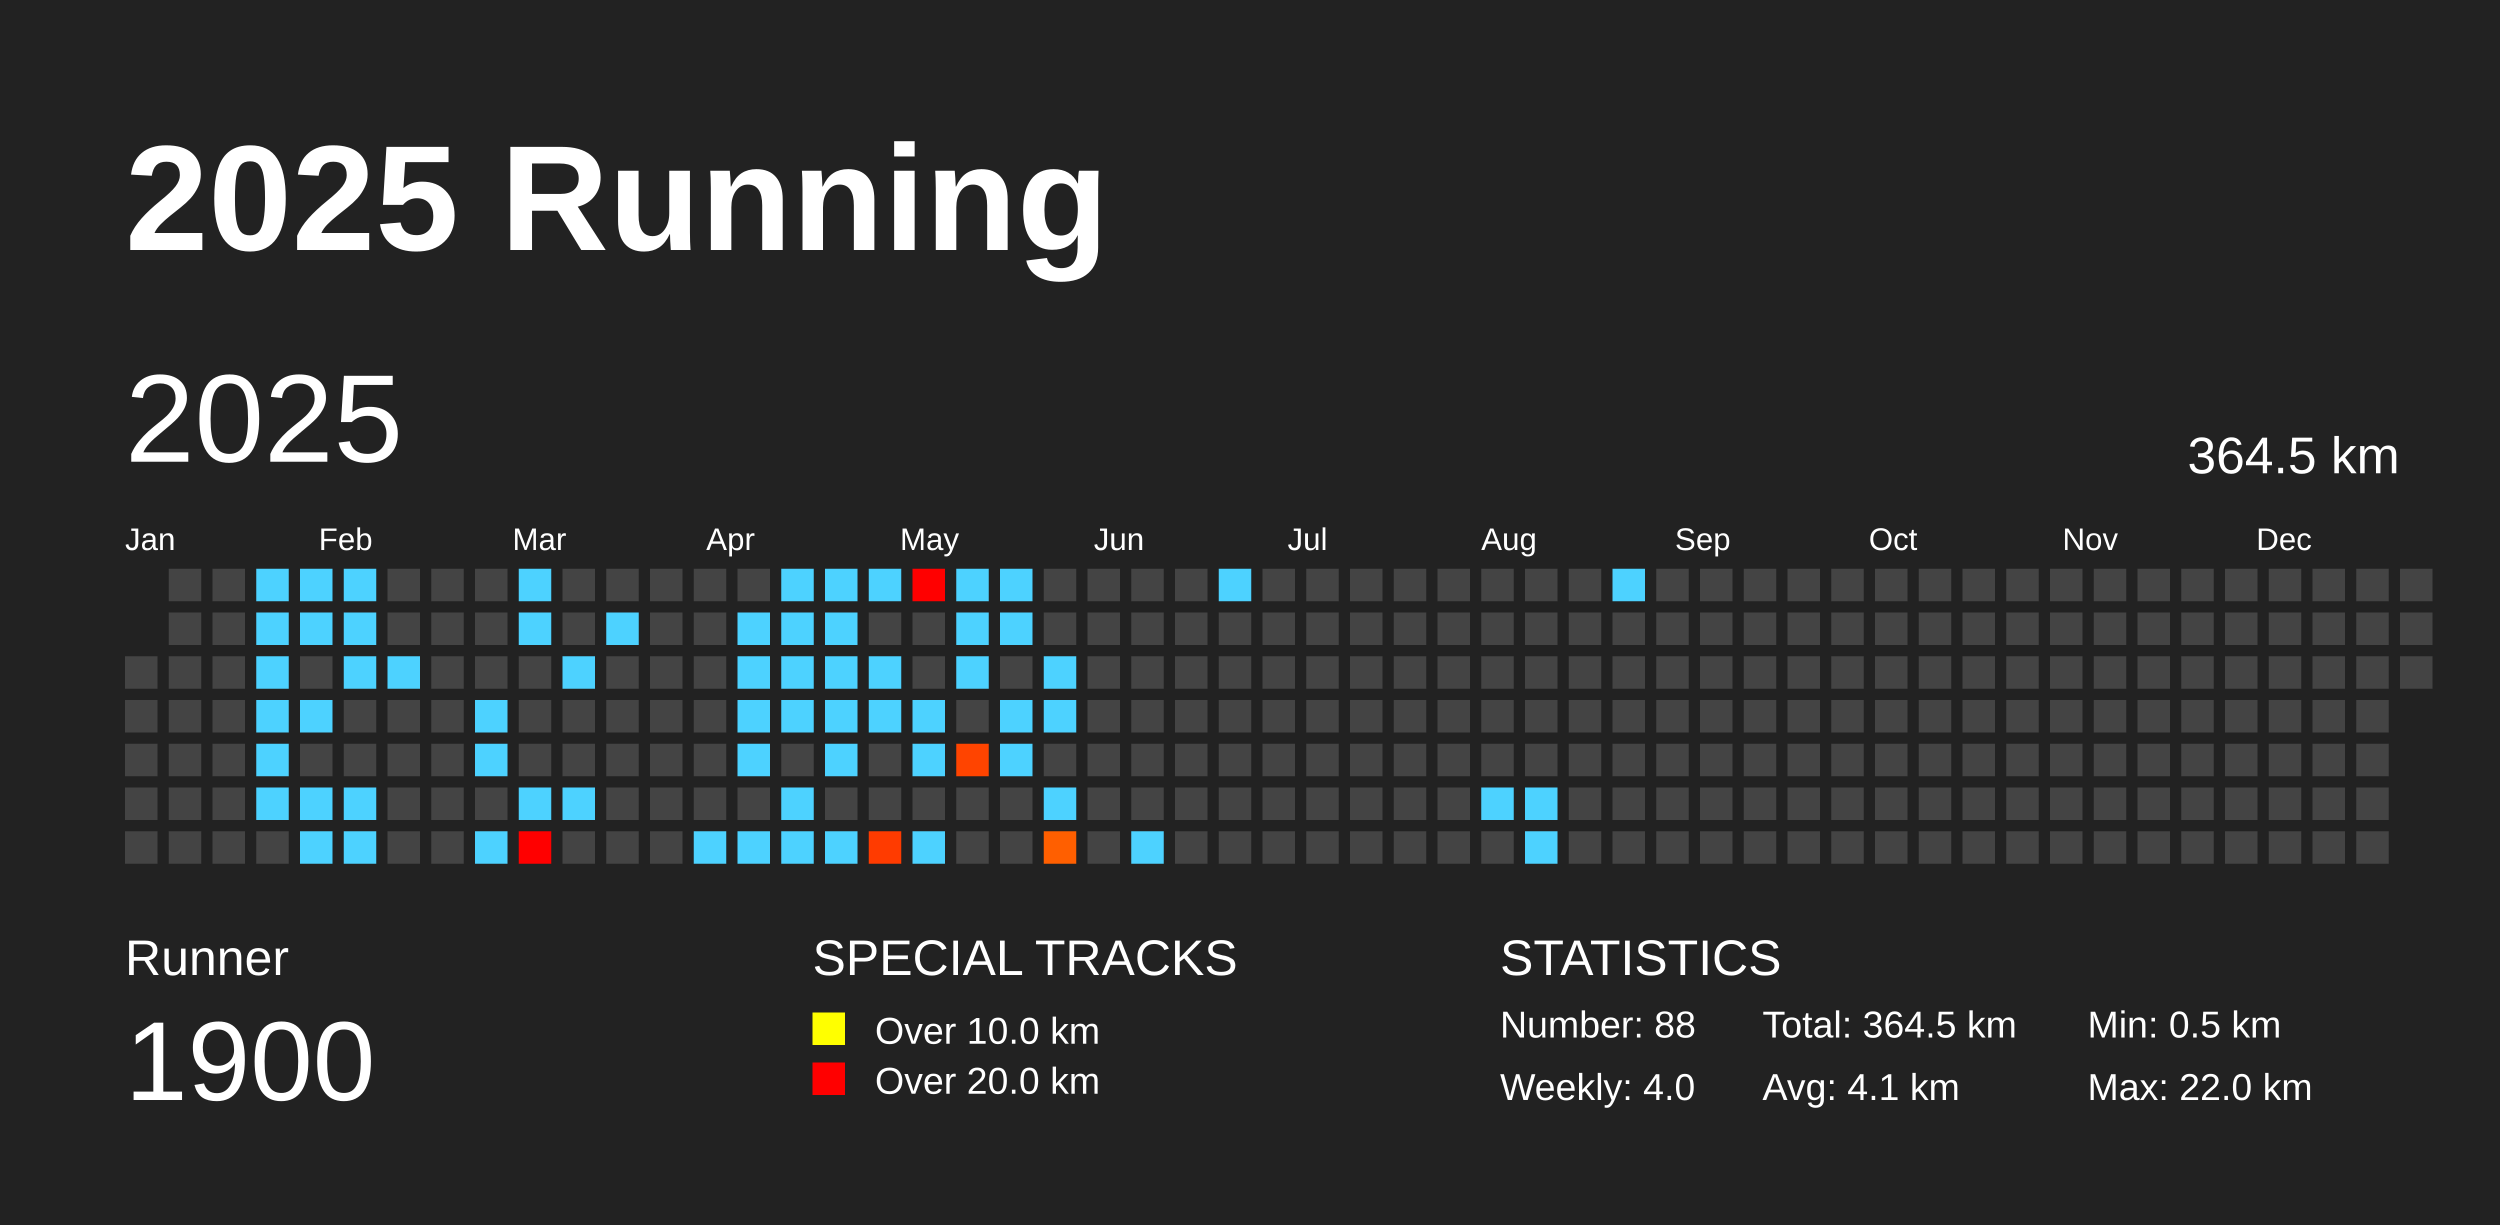
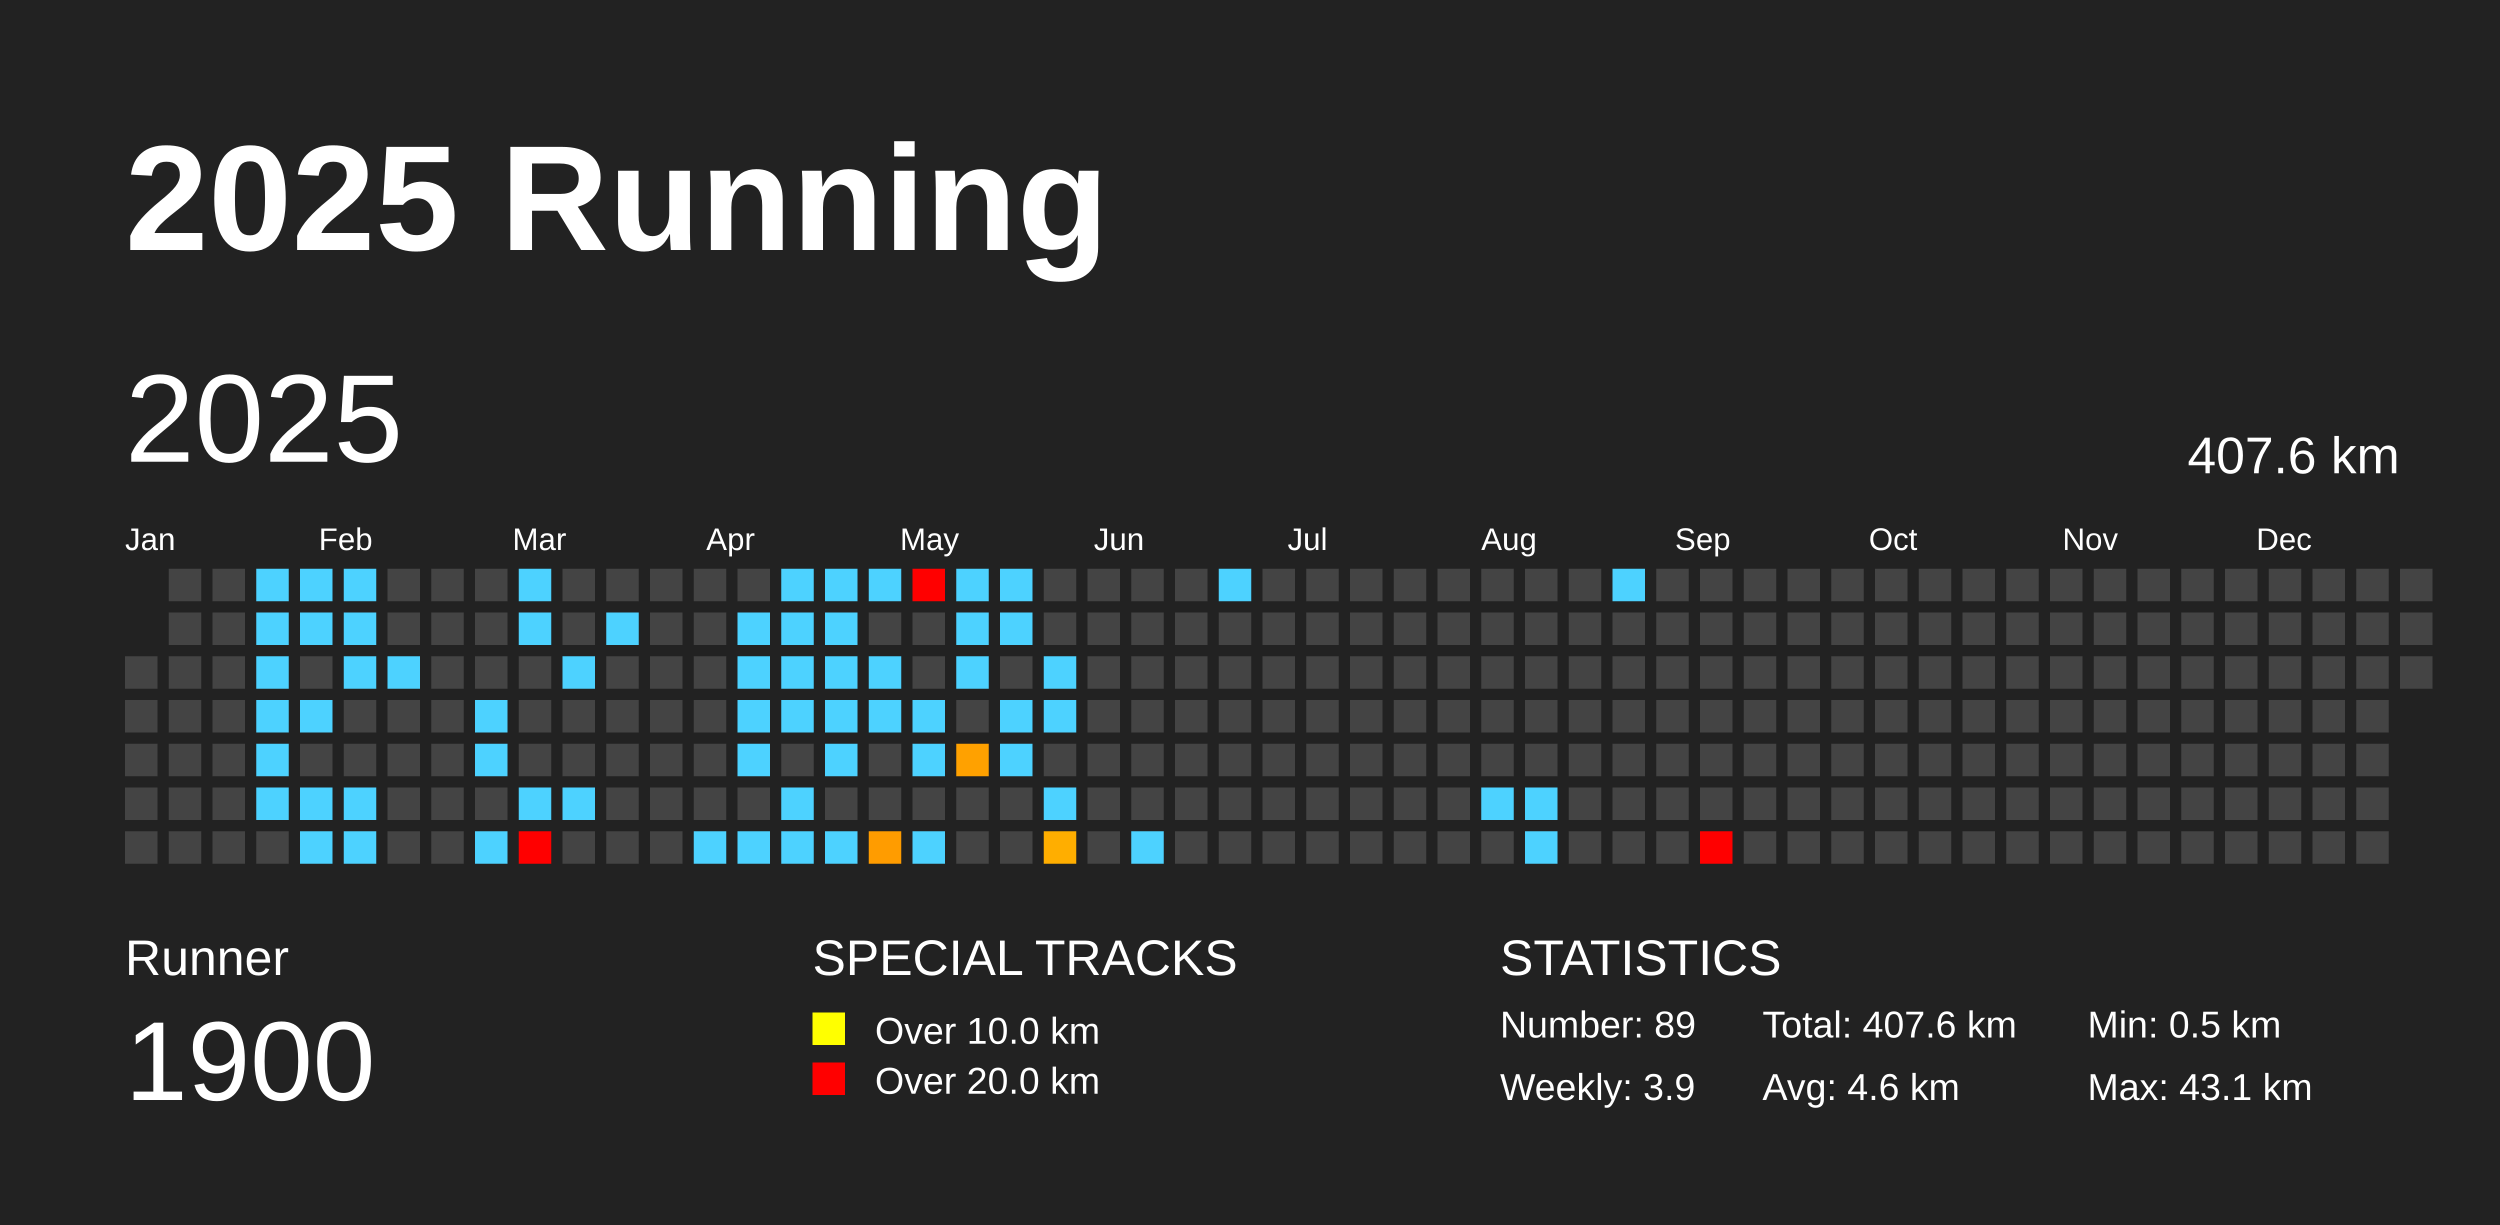
<svg xmlns="http://www.w3.org/2000/svg" baseProfile="full" height="98mm" version="1.1" viewBox="0,0,200,98" width="200mm">
  <defs />
  <rect fill="#222222" height="98" width="200" x="0" y="0" />
  <text fill="#FFFFFF" style="font-size:12px; font-family:Arial; font-weight:bold;" x="10" y="20">2025 Running</text>
  <text fill="#FFFFFF" style="font-size:4px; font-family:Arial" x="10" y="78">Runner</text>
  <text fill="#FFFFFF" style="font-size:9px; font-family:Arial" x="10" y="88">1900</text>
  <text fill="#FFFFFF" style="font-size:4px; font-family:Arial" x="65" y="78">SPECIAL TRACKS</text>
  <rect fill="yellow" height="2.6" width="2.6" x="65" y="81" />
  <text fill="#FFFFFF" style="font-size:3px; font-family:Arial" x="70" y="83.5">Over 10.0 km</text>
  <rect fill="red" height="2.6" width="2.6" x="65" y="85" />
  <text fill="#FFFFFF" style="font-size:3px; font-family:Arial" x="70" y="87.5">Over 20.0 km</text>
  <text fill="#FFFFFF" style="font-size:4px; font-family:Arial" x="120" y="78">STATISTICS</text>
-   <text fill="#FFFFFF" style="font-size:3px; font-family:Arial" x="120" y="83">Number: 88</text>
-   <text fill="#FFFFFF" style="font-size:3px; font-family:Arial" x="120" y="88">Weekly: 4.0</text>
-   <text fill="#FFFFFF" style="font-size:3px; font-family:Arial" x="141" y="83">Total: 364.5 km</text>
-   <text fill="#FFFFFF" style="font-size:3px; font-family:Arial" x="141" y="88">Avg: 4.1 km</text>
+   <text fill="#FFFFFF" style="font-size:3px; font-family:Arial" x="120" y="83">Number: 89</text>
+   <text fill="#FFFFFF" style="font-size:3px; font-family:Arial" x="120" y="88">Weekly: 3.9</text>
+   <text fill="#FFFFFF" style="font-size:3px; font-family:Arial" x="141" y="83">Total: 407.6 km</text>
+   <text fill="#FFFFFF" style="font-size:3px; font-family:Arial" x="141" y="88">Avg: 4.6 km</text>
  <text fill="#FFFFFF" style="font-size:3px; font-family:Arial" x="167" y="83">Min: 0.5 km</text>
-   <text fill="#FFFFFF" style="font-size:3px; font-family:Arial" x="167" y="88">Max: 22.0 km</text>
+   <text fill="#FFFFFF" style="font-size:3px; font-family:Arial" x="167" y="88">Max: 43.1 km</text>
  <text dominant-baseline="hanging" fill="#FFFFFF" style="font-size:10.0px; font-family:Arial;" x="10" y="30">2025</text>
-   <text dominant-baseline="hanging" fill="#FFFFFF" style="font-size:4.125px; font-family:Arial;" x="175" y="35">364.5 km</text>
+   <text dominant-baseline="hanging" fill="#FFFFFF" style="font-size:4.125px; font-family:Arial;" x="175" y="35">407.6 km</text>
  <text fill="#FFFFFF" style="font-size:2.5px; font-family:Arial" x="10.0" y="44">Jan</text>
  <text fill="#FFFFFF" style="font-size:2.5px; font-family:Arial" x="25.5" y="44">Feb</text>
  <text fill="#FFFFFF" style="font-size:2.5px; font-family:Arial" x="41.0" y="44">Mar</text>
  <text fill="#FFFFFF" style="font-size:2.5px; font-family:Arial" x="56.5" y="44">Apr</text>
  <text fill="#FFFFFF" style="font-size:2.5px; font-family:Arial" x="72.0" y="44">May</text>
  <text fill="#FFFFFF" style="font-size:2.5px; font-family:Arial" x="87.5" y="44">Jun</text>
  <text fill="#FFFFFF" style="font-size:2.5px; font-family:Arial" x="103.0" y="44">Jul</text>
  <text fill="#FFFFFF" style="font-size:2.5px; font-family:Arial" x="118.5" y="44">Aug</text>
  <text fill="#FFFFFF" style="font-size:2.5px; font-family:Arial" x="134.0" y="44">Sep</text>
  <text fill="#FFFFFF" style="font-size:2.5px; font-family:Arial" x="149.5" y="44">Oct</text>
  <text fill="#FFFFFF" style="font-size:2.5px; font-family:Arial" x="165.0" y="44">Nov</text>
  <text fill="#FFFFFF" style="font-size:2.5px; font-family:Arial" x="180.5" y="44">Dec</text>
  <rect fill="#444444" height="2.6" width="2.6" x="10.0" y="52.5" />
  <rect fill="#444444" height="2.6" width="2.6" x="10.0" y="56.0" />
  <rect fill="#444444" height="2.6" width="2.6" x="10.0" y="59.5" />
  <rect fill="#444444" height="2.6" width="2.6" x="10.0" y="63.0" />
  <rect fill="#444444" height="2.6" width="2.6" x="10.0" y="66.5" />
  <rect fill="#444444" height="2.6" width="2.6" x="13.5" y="45.5" />
  <rect fill="#444444" height="2.6" width="2.6" x="13.5" y="49.0" />
  <rect fill="#444444" height="2.6" width="2.6" x="13.5" y="52.5" />
  <rect fill="#444444" height="2.6" width="2.6" x="13.5" y="56.0" />
  <rect fill="#444444" height="2.6" width="2.6" x="13.5" y="59.5" />
  <rect fill="#444444" height="2.6" width="2.6" x="13.5" y="63.0" />
  <rect fill="#444444" height="2.6" width="2.6" x="13.5" y="66.5" />
  <rect fill="#444444" height="2.6" width="2.6" x="17.0" y="45.5" />
  <rect fill="#444444" height="2.6" width="2.6" x="17.0" y="49.0" />
  <rect fill="#444444" height="2.6" width="2.6" x="17.0" y="52.5" />
  <rect fill="#444444" height="2.6" width="2.6" x="17.0" y="56.0" />
  <rect fill="#444444" height="2.6" width="2.6" x="17.0" y="59.5" />
  <rect fill="#444444" height="2.6" width="2.6" x="17.0" y="63.0" />
  <rect fill="#444444" height="2.6" width="2.6" x="17.0" y="66.5" />
  <rect fill="#4dd2ff" height="2.6" width="2.6" x="20.5" y="45.5" />
  <rect fill="#4dd2ff" height="2.6" width="2.6" x="20.5" y="49.0" />
  <rect fill="#4dd2ff" height="2.6" width="2.6" x="20.5" y="52.5" />
  <rect fill="#4dd2ff" height="2.6" width="2.6" x="20.5" y="56.0" />
  <rect fill="#4dd2ff" height="2.6" width="2.6" x="20.5" y="59.5" />
  <rect fill="#4dd2ff" height="2.6" width="2.6" x="20.5" y="63.0" />
  <rect fill="#444444" height="2.6" width="2.6" x="20.5" y="66.5" />
  <rect fill="#4dd2ff" height="2.6" width="2.6" x="24.0" y="45.5" />
  <rect fill="#4dd2ff" height="2.6" width="2.6" x="24.0" y="49.0" />
  <rect fill="#444444" height="2.6" width="2.6" x="24.0" y="52.5" />
  <rect fill="#4dd2ff" height="2.6" width="2.6" x="24.0" y="56.0" />
  <rect fill="#444444" height="2.6" width="2.6" x="24.0" y="59.5" />
  <rect fill="#4dd2ff" height="2.6" width="2.6" x="24.0" y="63.0" />
  <rect fill="#4dd2ff" height="2.6" width="2.6" x="24.0" y="66.5" />
  <rect fill="#4dd2ff" height="2.6" width="2.6" x="27.5" y="45.5" />
  <rect fill="#4dd2ff" height="2.6" width="2.6" x="27.5" y="49.0" />
  <rect fill="#4dd2ff" height="2.6" width="2.6" x="27.5" y="52.5" />
  <rect fill="#444444" height="2.6" width="2.6" x="27.5" y="56.0" />
  <rect fill="#444444" height="2.6" width="2.6" x="27.5" y="59.5" />
  <rect fill="#4dd2ff" height="2.6" width="2.6" x="27.5" y="63.0" />
  <rect fill="#4dd2ff" height="2.6" width="2.6" x="27.5" y="66.5" />
  <rect fill="#444444" height="2.6" width="2.6" x="31.0" y="45.5" />
  <rect fill="#444444" height="2.6" width="2.6" x="31.0" y="49.0" />
  <rect fill="#4dd2ff" height="2.6" width="2.6" x="31.0" y="52.5" />
  <rect fill="#444444" height="2.6" width="2.6" x="31.0" y="56.0" />
  <rect fill="#444444" height="2.6" width="2.6" x="31.0" y="59.5" />
  <rect fill="#444444" height="2.6" width="2.6" x="31.0" y="63.0" />
  <rect fill="#444444" height="2.6" width="2.6" x="31.0" y="66.5" />
  <rect fill="#444444" height="2.6" width="2.6" x="34.5" y="45.5" />
  <rect fill="#444444" height="2.6" width="2.6" x="34.5" y="49.0" />
  <rect fill="#444444" height="2.6" width="2.6" x="34.5" y="52.5" />
  <rect fill="#444444" height="2.6" width="2.6" x="34.5" y="56.0" />
  <rect fill="#444444" height="2.6" width="2.6" x="34.5" y="59.5" />
  <rect fill="#444444" height="2.6" width="2.6" x="34.5" y="63.0" />
  <rect fill="#444444" height="2.6" width="2.6" x="34.5" y="66.5" />
  <rect fill="#444444" height="2.6" width="2.6" x="38.0" y="45.5" />
  <rect fill="#444444" height="2.6" width="2.6" x="38.0" y="49.0" />
  <rect fill="#444444" height="2.6" width="2.6" x="38.0" y="52.5" />
  <rect fill="#4dd2ff" height="2.6" width="2.6" x="38.0" y="56.0" />
  <rect fill="#4dd2ff" height="2.6" width="2.6" x="38.0" y="59.5" />
  <rect fill="#444444" height="2.6" width="2.6" x="38.0" y="63.0" />
  <rect fill="#4dd2ff" height="2.6" width="2.6" x="38.0" y="66.5" />
  <rect fill="#4dd2ff" height="2.6" width="2.6" x="41.5" y="45.5" />
  <rect fill="#4dd2ff" height="2.6" width="2.6" x="41.5" y="49.0" />
  <rect fill="#444444" height="2.6" width="2.6" x="41.5" y="52.5" />
  <rect fill="#444444" height="2.6" width="2.6" x="41.5" y="56.0" />
  <rect fill="#444444" height="2.6" width="2.6" x="41.5" y="59.5" />
  <rect fill="#4dd2ff" height="2.6" width="2.6" x="41.5" y="63.0" />
  <rect fill="red" height="2.6" width="2.6" x="41.5" y="66.5" />
  <rect fill="#444444" height="2.6" width="2.6" x="45.0" y="45.5" />
  <rect fill="#444444" height="2.6" width="2.6" x="45.0" y="49.0" />
  <rect fill="#4dd2ff" height="2.6" width="2.6" x="45.0" y="52.5" />
  <rect fill="#444444" height="2.6" width="2.6" x="45.0" y="56.0" />
  <rect fill="#444444" height="2.6" width="2.6" x="45.0" y="59.5" />
  <rect fill="#4dd2ff" height="2.6" width="2.6" x="45.0" y="63.0" />
  <rect fill="#444444" height="2.6" width="2.6" x="45.0" y="66.5" />
  <rect fill="#444444" height="2.6" width="2.6" x="48.5" y="45.5" />
  <rect fill="#4dd2ff" height="2.6" width="2.6" x="48.5" y="49.0" />
  <rect fill="#444444" height="2.6" width="2.6" x="48.5" y="52.5" />
  <rect fill="#444444" height="2.6" width="2.6" x="48.5" y="56.0" />
  <rect fill="#444444" height="2.6" width="2.6" x="48.5" y="59.5" />
  <rect fill="#444444" height="2.6" width="2.6" x="48.5" y="63.0" />
  <rect fill="#444444" height="2.6" width="2.6" x="48.5" y="66.5" />
  <rect fill="#444444" height="2.6" width="2.6" x="52.0" y="45.5" />
  <rect fill="#444444" height="2.6" width="2.6" x="52.0" y="49.0" />
  <rect fill="#444444" height="2.6" width="2.6" x="52.0" y="52.5" />
  <rect fill="#444444" height="2.6" width="2.6" x="52.0" y="56.0" />
  <rect fill="#444444" height="2.6" width="2.6" x="52.0" y="59.5" />
  <rect fill="#444444" height="2.6" width="2.6" x="52.0" y="63.0" />
  <rect fill="#444444" height="2.6" width="2.6" x="52.0" y="66.5" />
  <rect fill="#444444" height="2.6" width="2.6" x="55.5" y="45.5" />
  <rect fill="#444444" height="2.6" width="2.6" x="55.5" y="49.0" />
  <rect fill="#444444" height="2.6" width="2.6" x="55.5" y="52.5" />
  <rect fill="#444444" height="2.6" width="2.6" x="55.5" y="56.0" />
  <rect fill="#444444" height="2.6" width="2.6" x="55.5" y="59.5" />
  <rect fill="#444444" height="2.6" width="2.6" x="55.5" y="63.0" />
  <rect fill="#4dd2ff" height="2.6" width="2.6" x="55.5" y="66.5" />
  <rect fill="#444444" height="2.6" width="2.6" x="59.0" y="45.5" />
  <rect fill="#4dd2ff" height="2.6" width="2.6" x="59.0" y="49.0" />
  <rect fill="#4dd2ff" height="2.6" width="2.6" x="59.0" y="52.5" />
  <rect fill="#4dd2ff" height="2.6" width="2.6" x="59.0" y="56.0" />
  <rect fill="#4dd2ff" height="2.6" width="2.6" x="59.0" y="59.5" />
  <rect fill="#444444" height="2.6" width="2.6" x="59.0" y="63.0" />
  <rect fill="#4dd2ff" height="2.6" width="2.6" x="59.0" y="66.5" />
  <rect fill="#4dd2ff" height="2.6" width="2.6" x="62.5" y="45.5" />
  <rect fill="#4dd2ff" height="2.6" width="2.6" x="62.5" y="49.0" />
  <rect fill="#4dd2ff" height="2.6" width="2.6" x="62.5" y="52.5" />
  <rect fill="#4dd2ff" height="2.6" width="2.6" x="62.5" y="56.0" />
  <rect fill="#444444" height="2.6" width="2.6" x="62.5" y="59.5" />
  <rect fill="#4dd2ff" height="2.6" width="2.6" x="62.5" y="63.0" />
  <rect fill="#4dd2ff" height="2.6" width="2.6" x="62.5" y="66.5" />
  <rect fill="#4dd2ff" height="2.6" width="2.6" x="66.0" y="45.5" />
  <rect fill="#4dd2ff" height="2.6" width="2.6" x="66.0" y="49.0" />
  <rect fill="#4dd2ff" height="2.6" width="2.6" x="66.0" y="52.5" />
  <rect fill="#4dd2ff" height="2.6" width="2.6" x="66.0" y="56.0" />
  <rect fill="#4dd2ff" height="2.6" width="2.6" x="66.0" y="59.5" />
  <rect fill="#444444" height="2.6" width="2.6" x="66.0" y="63.0" />
  <rect fill="#4dd2ff" height="2.6" width="2.6" x="66.0" y="66.5" />
  <rect fill="#4dd2ff" height="2.6" width="2.6" x="69.5" y="45.5" />
  <rect fill="#444444" height="2.6" width="2.6" x="69.5" y="49.0" />
  <rect fill="#4dd2ff" height="2.6" width="2.6" x="69.5" y="52.5" />
  <rect fill="#4dd2ff" height="2.6" width="2.6" x="69.5" y="56.0" />
  <rect fill="#444444" height="2.6" width="2.6" x="69.5" y="59.5" />
  <rect fill="#444444" height="2.6" width="2.6" x="69.5" y="63.0" />
-   <rect fill="#ff3b00" height="2.6" width="2.6" x="69.5" y="66.5" />
+   <rect fill="#ff9c00" height="2.6" width="2.6" x="69.5" y="66.5" />
  <rect fill="red" height="2.6" width="2.6" x="73.0" y="45.5" />
  <rect fill="#444444" height="2.6" width="2.6" x="73.0" y="49.0" />
  <rect fill="#444444" height="2.6" width="2.6" x="73.0" y="52.5" />
  <rect fill="#4dd2ff" height="2.6" width="2.6" x="73.0" y="56.0" />
  <rect fill="#4dd2ff" height="2.6" width="2.6" x="73.0" y="59.5" />
  <rect fill="#444444" height="2.6" width="2.6" x="73.0" y="63.0" />
  <rect fill="#4dd2ff" height="2.6" width="2.6" x="73.0" y="66.5" />
  <rect fill="#4dd2ff" height="2.6" width="2.6" x="76.5" y="45.5" />
  <rect fill="#4dd2ff" height="2.6" width="2.6" x="76.5" y="49.0" />
  <rect fill="#4dd2ff" height="2.6" width="2.6" x="76.5" y="52.5" />
  <rect fill="#444444" height="2.6" width="2.6" x="76.5" y="56.0" />
-   <rect fill="#ff4400" height="2.6" width="2.6" x="76.5" y="59.5" />
+   <rect fill="#ffa100" height="2.6" width="2.6" x="76.5" y="59.5" />
  <rect fill="#444444" height="2.6" width="2.6" x="76.5" y="63.0" />
  <rect fill="#444444" height="2.6" width="2.6" x="76.5" y="66.5" />
  <rect fill="#4dd2ff" height="2.6" width="2.6" x="80.0" y="45.5" />
  <rect fill="#4dd2ff" height="2.6" width="2.6" x="80.0" y="49.0" />
  <rect fill="#444444" height="2.6" width="2.6" x="80.0" y="52.5" />
  <rect fill="#4dd2ff" height="2.6" width="2.6" x="80.0" y="56.0" />
  <rect fill="#4dd2ff" height="2.6" width="2.6" x="80.0" y="59.5" />
  <rect fill="#444444" height="2.6" width="2.6" x="80.0" y="63.0" />
  <rect fill="#444444" height="2.6" width="2.6" x="80.0" y="66.5" />
  <rect fill="#444444" height="2.6" width="2.6" x="83.5" y="45.5" />
  <rect fill="#444444" height="2.6" width="2.6" x="83.5" y="49.0" />
  <rect fill="#4dd2ff" height="2.6" width="2.6" x="83.5" y="52.5" />
  <rect fill="#4dd2ff" height="2.6" width="2.6" x="83.5" y="56.0" />
  <rect fill="#444444" height="2.6" width="2.6" x="83.5" y="59.5" />
  <rect fill="#4dd2ff" height="2.6" width="2.6" x="83.5" y="63.0" />
-   <rect fill="#ff5f00" height="2.6" width="2.6" x="83.5" y="66.5" />
+   <rect fill="#ffae00" height="2.6" width="2.6" x="83.5" y="66.5" />
  <rect fill="#444444" height="2.6" width="2.6" x="87.0" y="45.5" />
  <rect fill="#444444" height="2.6" width="2.6" x="87.0" y="49.0" />
  <rect fill="#444444" height="2.6" width="2.6" x="87.0" y="52.5" />
  <rect fill="#444444" height="2.6" width="2.6" x="87.0" y="56.0" />
  <rect fill="#444444" height="2.6" width="2.6" x="87.0" y="59.5" />
  <rect fill="#444444" height="2.6" width="2.6" x="87.0" y="63.0" />
  <rect fill="#444444" height="2.6" width="2.6" x="87.0" y="66.5" />
  <rect fill="#444444" height="2.6" width="2.6" x="90.5" y="45.5" />
  <rect fill="#444444" height="2.6" width="2.6" x="90.5" y="49.0" />
  <rect fill="#444444" height="2.6" width="2.6" x="90.5" y="52.5" />
  <rect fill="#444444" height="2.6" width="2.6" x="90.5" y="56.0" />
  <rect fill="#444444" height="2.6" width="2.6" x="90.5" y="59.5" />
  <rect fill="#444444" height="2.6" width="2.6" x="90.5" y="63.0" />
  <rect fill="#4dd2ff" height="2.6" width="2.6" x="90.5" y="66.5" />
  <rect fill="#444444" height="2.6" width="2.6" x="94.0" y="45.5" />
  <rect fill="#444444" height="2.6" width="2.6" x="94.0" y="49.0" />
  <rect fill="#444444" height="2.6" width="2.6" x="94.0" y="52.5" />
  <rect fill="#444444" height="2.6" width="2.6" x="94.0" y="56.0" />
  <rect fill="#444444" height="2.6" width="2.6" x="94.0" y="59.5" />
  <rect fill="#444444" height="2.6" width="2.6" x="94.0" y="63.0" />
  <rect fill="#444444" height="2.6" width="2.6" x="94.0" y="66.5" />
  <rect fill="#4dd2ff" height="2.6" width="2.6" x="97.5" y="45.5" />
  <rect fill="#444444" height="2.6" width="2.6" x="97.5" y="49.0" />
  <rect fill="#444444" height="2.6" width="2.6" x="97.5" y="52.5" />
  <rect fill="#444444" height="2.6" width="2.6" x="97.5" y="56.0" />
  <rect fill="#444444" height="2.6" width="2.6" x="97.5" y="59.5" />
  <rect fill="#444444" height="2.6" width="2.6" x="97.5" y="63.0" />
  <rect fill="#444444" height="2.6" width="2.6" x="97.5" y="66.5" />
  <rect fill="#444444" height="2.6" width="2.6" x="101.0" y="45.5" />
  <rect fill="#444444" height="2.6" width="2.6" x="101.0" y="49.0" />
  <rect fill="#444444" height="2.6" width="2.6" x="101.0" y="52.5" />
  <rect fill="#444444" height="2.6" width="2.6" x="101.0" y="56.0" />
  <rect fill="#444444" height="2.6" width="2.6" x="101.0" y="59.5" />
  <rect fill="#444444" height="2.6" width="2.6" x="101.0" y="63.0" />
  <rect fill="#444444" height="2.6" width="2.6" x="101.0" y="66.5" />
  <rect fill="#444444" height="2.6" width="2.6" x="104.5" y="45.5" />
  <rect fill="#444444" height="2.6" width="2.6" x="104.5" y="49.0" />
  <rect fill="#444444" height="2.6" width="2.6" x="104.5" y="52.5" />
  <rect fill="#444444" height="2.6" width="2.6" x="104.5" y="56.0" />
  <rect fill="#444444" height="2.6" width="2.6" x="104.5" y="59.5" />
  <rect fill="#444444" height="2.6" width="2.6" x="104.5" y="63.0" />
  <rect fill="#444444" height="2.6" width="2.6" x="104.5" y="66.5" />
  <rect fill="#444444" height="2.6" width="2.6" x="108.0" y="45.5" />
  <rect fill="#444444" height="2.6" width="2.6" x="108.0" y="49.0" />
  <rect fill="#444444" height="2.6" width="2.6" x="108.0" y="52.5" />
  <rect fill="#444444" height="2.6" width="2.6" x="108.0" y="56.0" />
  <rect fill="#444444" height="2.6" width="2.6" x="108.0" y="59.5" />
  <rect fill="#444444" height="2.6" width="2.6" x="108.0" y="63.0" />
  <rect fill="#444444" height="2.6" width="2.6" x="108.0" y="66.5" />
  <rect fill="#444444" height="2.6" width="2.6" x="111.5" y="45.5" />
  <rect fill="#444444" height="2.6" width="2.6" x="111.5" y="49.0" />
  <rect fill="#444444" height="2.6" width="2.6" x="111.5" y="52.5" />
  <rect fill="#444444" height="2.6" width="2.6" x="111.5" y="56.0" />
  <rect fill="#444444" height="2.6" width="2.6" x="111.5" y="59.5" />
  <rect fill="#444444" height="2.6" width="2.6" x="111.5" y="63.0" />
  <rect fill="#444444" height="2.6" width="2.6" x="111.5" y="66.5" />
  <rect fill="#444444" height="2.6" width="2.6" x="115.0" y="45.5" />
  <rect fill="#444444" height="2.6" width="2.6" x="115.0" y="49.0" />
  <rect fill="#444444" height="2.6" width="2.6" x="115.0" y="52.5" />
  <rect fill="#444444" height="2.6" width="2.6" x="115.0" y="56.0" />
  <rect fill="#444444" height="2.6" width="2.6" x="115.0" y="59.5" />
  <rect fill="#444444" height="2.6" width="2.6" x="115.0" y="63.0" />
  <rect fill="#444444" height="2.6" width="2.6" x="115.0" y="66.5" />
  <rect fill="#444444" height="2.6" width="2.6" x="118.5" y="45.5" />
  <rect fill="#444444" height="2.6" width="2.6" x="118.5" y="49.0" />
  <rect fill="#444444" height="2.6" width="2.6" x="118.5" y="52.5" />
  <rect fill="#444444" height="2.6" width="2.6" x="118.5" y="56.0" />
  <rect fill="#444444" height="2.6" width="2.6" x="118.5" y="59.5" />
  <rect fill="#4dd2ff" height="2.6" width="2.6" x="118.5" y="63.0" />
  <rect fill="#444444" height="2.6" width="2.6" x="118.5" y="66.5" />
  <rect fill="#444444" height="2.6" width="2.6" x="122.0" y="45.5" />
  <rect fill="#444444" height="2.6" width="2.6" x="122.0" y="49.0" />
  <rect fill="#444444" height="2.6" width="2.6" x="122.0" y="52.5" />
  <rect fill="#444444" height="2.6" width="2.6" x="122.0" y="56.0" />
  <rect fill="#444444" height="2.6" width="2.6" x="122.0" y="59.5" />
  <rect fill="#4dd2ff" height="2.6" width="2.6" x="122.0" y="63.0" />
  <rect fill="#4dd2ff" height="2.6" width="2.6" x="122.0" y="66.5" />
  <rect fill="#444444" height="2.6" width="2.6" x="125.5" y="45.5" />
  <rect fill="#444444" height="2.6" width="2.6" x="125.5" y="49.0" />
  <rect fill="#444444" height="2.6" width="2.6" x="125.5" y="52.5" />
  <rect fill="#444444" height="2.6" width="2.6" x="125.5" y="56.0" />
  <rect fill="#444444" height="2.6" width="2.6" x="125.5" y="59.5" />
  <rect fill="#444444" height="2.6" width="2.6" x="125.5" y="63.0" />
  <rect fill="#444444" height="2.6" width="2.6" x="125.5" y="66.5" />
  <rect fill="#4dd2ff" height="2.6" width="2.6" x="129.0" y="45.5" />
  <rect fill="#444444" height="2.6" width="2.6" x="129.0" y="49.0" />
  <rect fill="#444444" height="2.6" width="2.6" x="129.0" y="52.5" />
  <rect fill="#444444" height="2.6" width="2.6" x="129.0" y="56.0" />
  <rect fill="#444444" height="2.6" width="2.6" x="129.0" y="59.5" />
  <rect fill="#444444" height="2.6" width="2.6" x="129.0" y="63.0" />
  <rect fill="#444444" height="2.6" width="2.6" x="129.0" y="66.5" />
  <rect fill="#444444" height="2.6" width="2.6" x="132.5" y="45.5" />
  <rect fill="#444444" height="2.6" width="2.6" x="132.5" y="49.0" />
  <rect fill="#444444" height="2.6" width="2.6" x="132.5" y="52.5" />
  <rect fill="#444444" height="2.6" width="2.6" x="132.5" y="56.0" />
  <rect fill="#444444" height="2.6" width="2.6" x="132.5" y="59.5" />
  <rect fill="#444444" height="2.6" width="2.6" x="132.5" y="63.0" />
  <rect fill="#444444" height="2.6" width="2.6" x="132.5" y="66.5" />
  <rect fill="#444444" height="2.6" width="2.6" x="136.0" y="45.5" />
  <rect fill="#444444" height="2.6" width="2.6" x="136.0" y="49.0" />
  <rect fill="#444444" height="2.6" width="2.6" x="136.0" y="52.5" />
  <rect fill="#444444" height="2.6" width="2.6" x="136.0" y="56.0" />
  <rect fill="#444444" height="2.6" width="2.6" x="136.0" y="59.5" />
  <rect fill="#444444" height="2.6" width="2.6" x="136.0" y="63.0" />
-   <rect fill="#444444" height="2.6" width="2.6" x="136.0" y="66.5" />
+   <rect fill="red" height="2.6" width="2.6" x="136.0" y="66.5" />
  <rect fill="#444444" height="2.6" width="2.6" x="139.5" y="45.5" />
  <rect fill="#444444" height="2.6" width="2.6" x="139.5" y="49.0" />
  <rect fill="#444444" height="2.6" width="2.6" x="139.5" y="52.5" />
  <rect fill="#444444" height="2.6" width="2.6" x="139.5" y="56.0" />
  <rect fill="#444444" height="2.6" width="2.6" x="139.5" y="59.5" />
  <rect fill="#444444" height="2.6" width="2.6" x="139.5" y="63.0" />
  <rect fill="#444444" height="2.6" width="2.6" x="139.5" y="66.5" />
  <rect fill="#444444" height="2.6" width="2.6" x="143.0" y="45.5" />
  <rect fill="#444444" height="2.6" width="2.6" x="143.0" y="49.0" />
  <rect fill="#444444" height="2.6" width="2.6" x="143.0" y="52.5" />
  <rect fill="#444444" height="2.6" width="2.6" x="143.0" y="56.0" />
  <rect fill="#444444" height="2.6" width="2.6" x="143.0" y="59.5" />
  <rect fill="#444444" height="2.6" width="2.6" x="143.0" y="63.0" />
  <rect fill="#444444" height="2.6" width="2.6" x="143.0" y="66.5" />
  <rect fill="#444444" height="2.6" width="2.6" x="146.5" y="45.5" />
  <rect fill="#444444" height="2.6" width="2.6" x="146.5" y="49.0" />
  <rect fill="#444444" height="2.6" width="2.6" x="146.5" y="52.5" />
  <rect fill="#444444" height="2.6" width="2.6" x="146.5" y="56.0" />
  <rect fill="#444444" height="2.6" width="2.6" x="146.5" y="59.5" />
  <rect fill="#444444" height="2.6" width="2.6" x="146.5" y="63.0" />
  <rect fill="#444444" height="2.6" width="2.6" x="146.5" y="66.5" />
  <rect fill="#444444" height="2.6" width="2.6" x="150.0" y="45.5" />
  <rect fill="#444444" height="2.6" width="2.6" x="150.0" y="49.0" />
  <rect fill="#444444" height="2.6" width="2.6" x="150.0" y="52.5" />
  <rect fill="#444444" height="2.6" width="2.6" x="150.0" y="56.0" />
  <rect fill="#444444" height="2.6" width="2.6" x="150.0" y="59.5" />
  <rect fill="#444444" height="2.6" width="2.6" x="150.0" y="63.0" />
  <rect fill="#444444" height="2.6" width="2.6" x="150.0" y="66.5" />
  <rect fill="#444444" height="2.6" width="2.6" x="153.5" y="45.5" />
  <rect fill="#444444" height="2.6" width="2.6" x="153.5" y="49.0" />
  <rect fill="#444444" height="2.6" width="2.6" x="153.5" y="52.5" />
  <rect fill="#444444" height="2.6" width="2.6" x="153.5" y="56.0" />
  <rect fill="#444444" height="2.6" width="2.6" x="153.5" y="59.5" />
  <rect fill="#444444" height="2.6" width="2.6" x="153.5" y="63.0" />
  <rect fill="#444444" height="2.6" width="2.6" x="153.5" y="66.5" />
  <rect fill="#444444" height="2.6" width="2.6" x="157.0" y="45.5" />
  <rect fill="#444444" height="2.6" width="2.6" x="157.0" y="49.0" />
  <rect fill="#444444" height="2.6" width="2.6" x="157.0" y="52.5" />
  <rect fill="#444444" height="2.6" width="2.6" x="157.0" y="56.0" />
  <rect fill="#444444" height="2.6" width="2.6" x="157.0" y="59.5" />
  <rect fill="#444444" height="2.6" width="2.6" x="157.0" y="63.0" />
  <rect fill="#444444" height="2.6" width="2.6" x="157.0" y="66.5" />
  <rect fill="#444444" height="2.6" width="2.6" x="160.5" y="45.5" />
  <rect fill="#444444" height="2.6" width="2.6" x="160.5" y="49.0" />
  <rect fill="#444444" height="2.6" width="2.6" x="160.5" y="52.5" />
  <rect fill="#444444" height="2.6" width="2.6" x="160.5" y="56.0" />
  <rect fill="#444444" height="2.6" width="2.6" x="160.5" y="59.5" />
  <rect fill="#444444" height="2.6" width="2.6" x="160.5" y="63.0" />
  <rect fill="#444444" height="2.6" width="2.6" x="160.5" y="66.5" />
  <rect fill="#444444" height="2.6" width="2.6" x="164.0" y="45.5" />
  <rect fill="#444444" height="2.6" width="2.6" x="164.0" y="49.0" />
  <rect fill="#444444" height="2.6" width="2.6" x="164.0" y="52.5" />
  <rect fill="#444444" height="2.6" width="2.6" x="164.0" y="56.0" />
  <rect fill="#444444" height="2.6" width="2.6" x="164.0" y="59.5" />
  <rect fill="#444444" height="2.6" width="2.6" x="164.0" y="63.0" />
  <rect fill="#444444" height="2.6" width="2.6" x="164.0" y="66.5" />
  <rect fill="#444444" height="2.6" width="2.6" x="167.5" y="45.5" />
  <rect fill="#444444" height="2.6" width="2.6" x="167.5" y="49.0" />
  <rect fill="#444444" height="2.6" width="2.6" x="167.5" y="52.5" />
  <rect fill="#444444" height="2.6" width="2.6" x="167.5" y="56.0" />
  <rect fill="#444444" height="2.6" width="2.6" x="167.5" y="59.5" />
  <rect fill="#444444" height="2.6" width="2.6" x="167.5" y="63.0" />
  <rect fill="#444444" height="2.6" width="2.6" x="167.5" y="66.5" />
  <rect fill="#444444" height="2.6" width="2.6" x="171.0" y="45.5" />
  <rect fill="#444444" height="2.6" width="2.6" x="171.0" y="49.0" />
  <rect fill="#444444" height="2.6" width="2.6" x="171.0" y="52.5" />
  <rect fill="#444444" height="2.6" width="2.6" x="171.0" y="56.0" />
  <rect fill="#444444" height="2.6" width="2.6" x="171.0" y="59.5" />
  <rect fill="#444444" height="2.6" width="2.6" x="171.0" y="63.0" />
  <rect fill="#444444" height="2.6" width="2.6" x="171.0" y="66.5" />
  <rect fill="#444444" height="2.6" width="2.6" x="174.5" y="45.5" />
  <rect fill="#444444" height="2.6" width="2.6" x="174.5" y="49.0" />
  <rect fill="#444444" height="2.6" width="2.6" x="174.5" y="52.5" />
  <rect fill="#444444" height="2.6" width="2.6" x="174.5" y="56.0" />
  <rect fill="#444444" height="2.6" width="2.6" x="174.5" y="59.5" />
  <rect fill="#444444" height="2.6" width="2.6" x="174.5" y="63.0" />
  <rect fill="#444444" height="2.6" width="2.6" x="174.5" y="66.5" />
  <rect fill="#444444" height="2.6" width="2.6" x="178.0" y="45.5" />
  <rect fill="#444444" height="2.6" width="2.6" x="178.0" y="49.0" />
  <rect fill="#444444" height="2.6" width="2.6" x="178.0" y="52.5" />
  <rect fill="#444444" height="2.6" width="2.6" x="178.0" y="56.0" />
  <rect fill="#444444" height="2.6" width="2.6" x="178.0" y="59.5" />
  <rect fill="#444444" height="2.6" width="2.6" x="178.0" y="63.0" />
  <rect fill="#444444" height="2.6" width="2.6" x="178.0" y="66.5" />
  <rect fill="#444444" height="2.6" width="2.6" x="181.5" y="45.5" />
  <rect fill="#444444" height="2.6" width="2.6" x="181.5" y="49.0" />
  <rect fill="#444444" height="2.6" width="2.6" x="181.5" y="52.5" />
  <rect fill="#444444" height="2.6" width="2.6" x="181.5" y="56.0" />
  <rect fill="#444444" height="2.6" width="2.6" x="181.5" y="59.5" />
  <rect fill="#444444" height="2.6" width="2.6" x="181.5" y="63.0" />
  <rect fill="#444444" height="2.6" width="2.6" x="181.5" y="66.5" />
  <rect fill="#444444" height="2.6" width="2.6" x="185.0" y="45.5" />
  <rect fill="#444444" height="2.6" width="2.6" x="185.0" y="49.0" />
  <rect fill="#444444" height="2.6" width="2.6" x="185.0" y="52.5" />
  <rect fill="#444444" height="2.6" width="2.6" x="185.0" y="56.0" />
  <rect fill="#444444" height="2.6" width="2.6" x="185.0" y="59.5" />
  <rect fill="#444444" height="2.6" width="2.6" x="185.0" y="63.0" />
  <rect fill="#444444" height="2.6" width="2.6" x="185.0" y="66.5" />
  <rect fill="#444444" height="2.6" width="2.6" x="188.5" y="45.5" />
  <rect fill="#444444" height="2.6" width="2.6" x="188.5" y="49.0" />
  <rect fill="#444444" height="2.6" width="2.6" x="188.5" y="52.5" />
  <rect fill="#444444" height="2.6" width="2.6" x="188.5" y="56.0" />
  <rect fill="#444444" height="2.6" width="2.6" x="188.5" y="59.5" />
  <rect fill="#444444" height="2.6" width="2.6" x="188.5" y="63.0" />
  <rect fill="#444444" height="2.6" width="2.6" x="188.5" y="66.5" />
  <rect fill="#444444" height="2.6" width="2.6" x="192.0" y="45.5" />
  <rect fill="#444444" height="2.6" width="2.6" x="192.0" y="49.0" />
  <rect fill="#444444" height="2.6" width="2.6" x="192.0" y="52.5" />
</svg>
